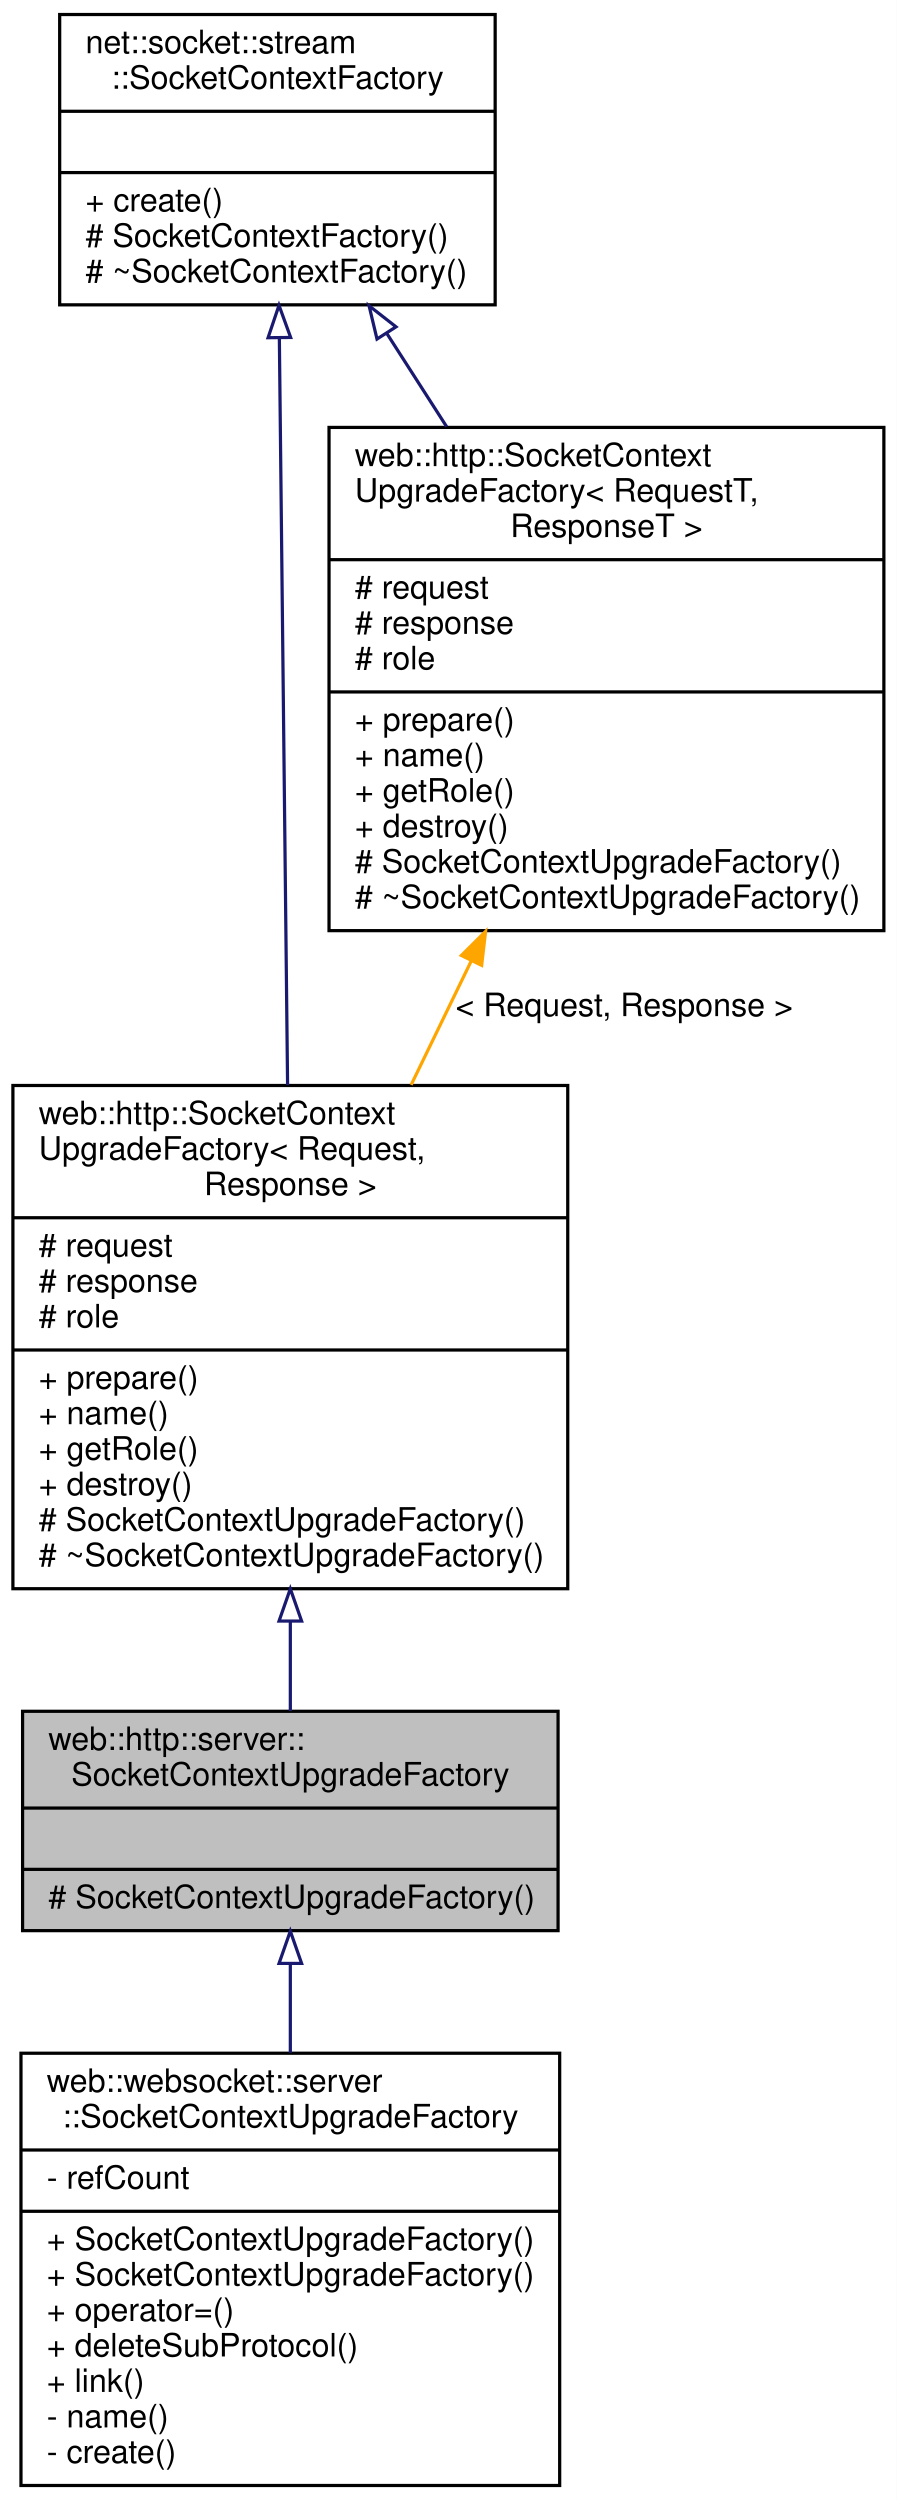
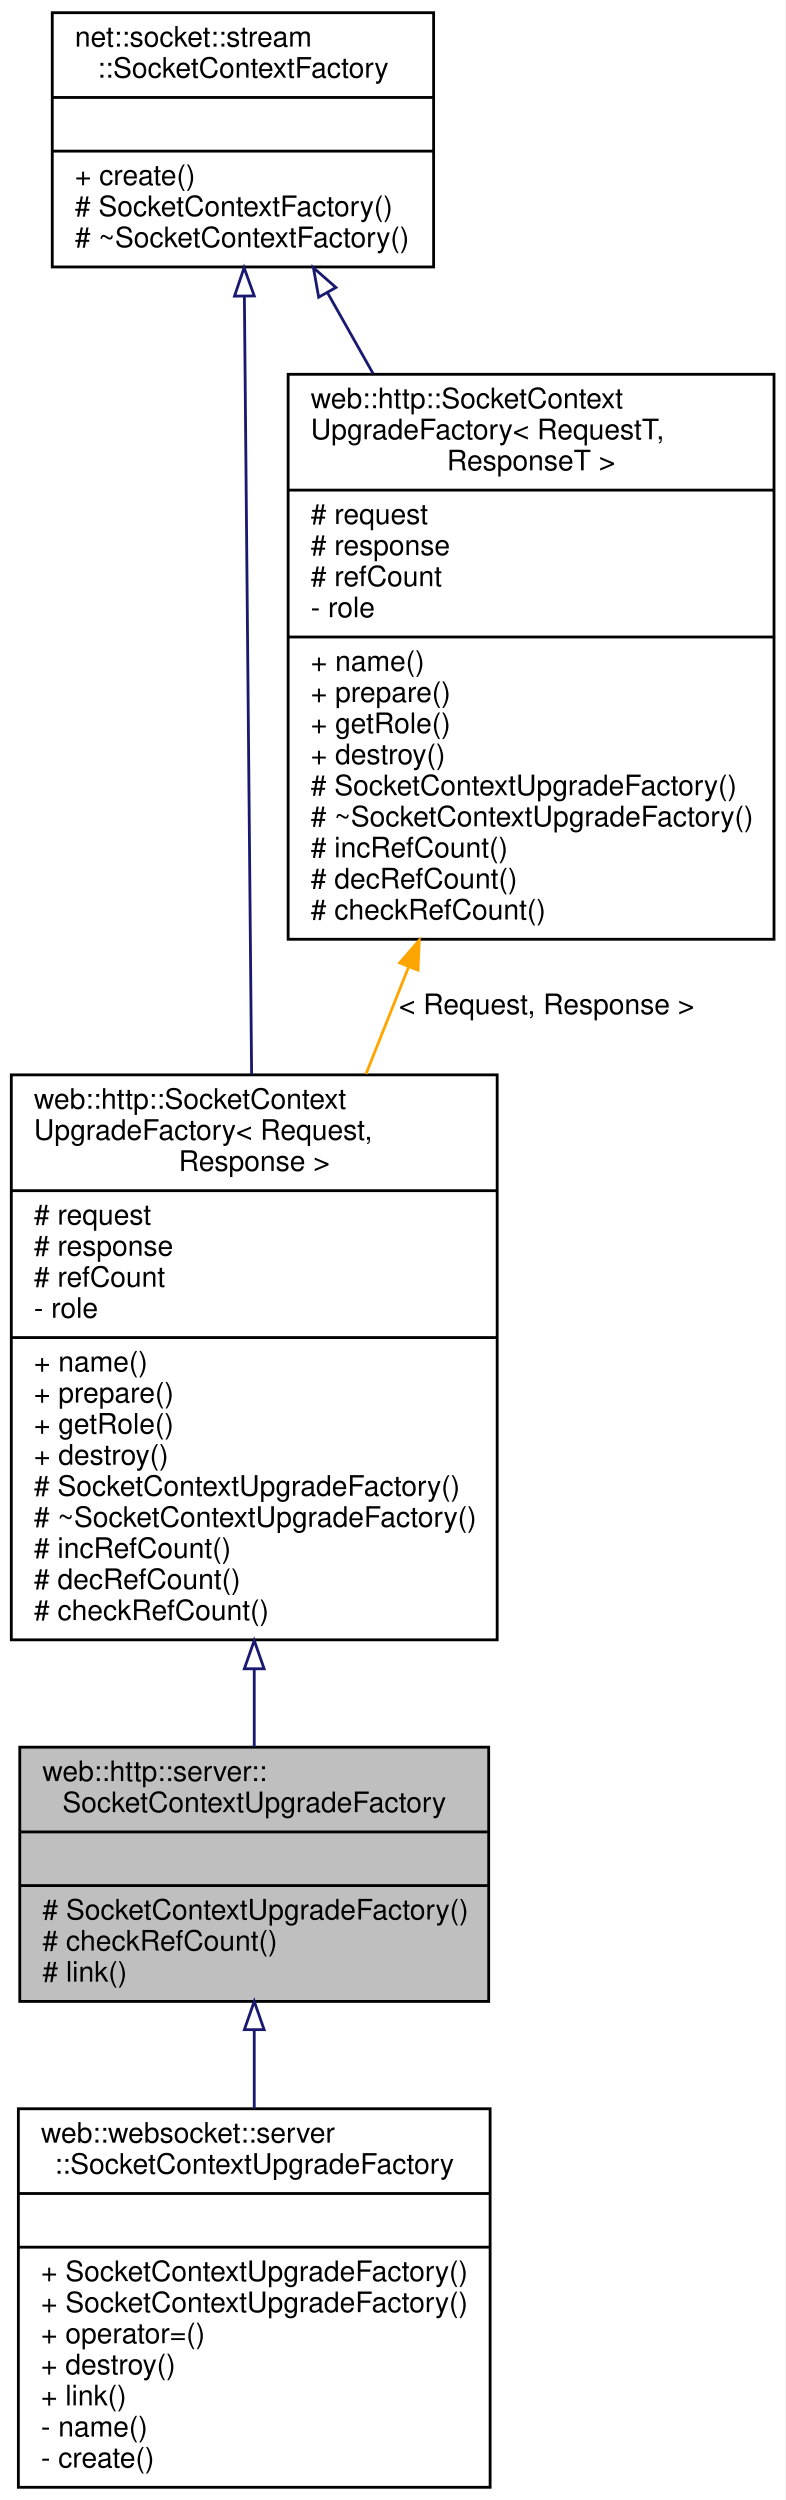
- <svg xmlns="http://www.w3.org/2000/svg" xmlns:xlink="http://www.w3.org/1999/xlink" width="278pt" height="775pt" viewBox="0.00 0.00 278.00 775.00">
-   <g id="graph0" class="graph" transform="scale(1 1) rotate(0) translate(4 771)">
-     <polygon fill="white" stroke="transparent" points="-4,4 -4,-771 274,-771 274,4 -4,4" />
+ <svg xmlns="http://www.w3.org/2000/svg" xmlns:xlink="http://www.w3.org/1999/xlink" width="278pt" height="885pt" viewBox="0.00 0.00 278.00 885.00">
+   <g id="graph0" class="graph" transform="scale(1 1) rotate(0) translate(4 881)">
+     <polygon fill="white" stroke="transparent" points="-4,4 -4,-881 274,-881 274,4 -4,4" />
    <g id="node1" class="node">
      <g id="a_node1">
        <a xlink:title=" ">
-           <polygon fill="#bfbfbf" stroke="black" points="3,-172.5 3,-240.5 169,-240.5 169,-172.5 3,-172.5" />
-           <text text-anchor="start" x="11" y="-228.5" font-family="Helvetica,sans-Serif" font-size="10.00">web::http::server::</text>
-           <text text-anchor="middle" x="86" y="-217.5" font-family="Helvetica,sans-Serif" font-size="10.00">SocketContextUpgradeFactory</text>
-           <polyline fill="none" stroke="black" points="3,-210.5 169,-210.5 " />
-           <text text-anchor="middle" x="86" y="-198.5" font-family="Helvetica,sans-Serif" font-size="10.00"> </text>
-           <polyline fill="none" stroke="black" points="3,-191.5 169,-191.5 " />
-           <text text-anchor="start" x="11" y="-179.5" font-family="Helvetica,sans-Serif" font-size="10.00"># SocketContextUpgradeFactory()</text>
+           <polygon fill="#bfbfbf" stroke="black" points="3,-172.5 3,-262.5 169,-262.5 169,-172.5 3,-172.5" />
+           <text text-anchor="start" x="11" y="-250.5" font-family="Helvetica,sans-Serif" font-size="10.00">web::http::server::</text>
+           <text text-anchor="middle" x="86" y="-239.5" font-family="Helvetica,sans-Serif" font-size="10.00">SocketContextUpgradeFactory</text>
+           <polyline fill="none" stroke="black" points="3,-232.5 169,-232.5 " />
+           <text text-anchor="middle" x="86" y="-220.5" font-family="Helvetica,sans-Serif" font-size="10.00"> </text>
+           <polyline fill="none" stroke="black" points="3,-213.5 169,-213.5 " />
+           <text text-anchor="start" x="11" y="-201.5" font-family="Helvetica,sans-Serif" font-size="10.00"># SocketContextUpgradeFactory()</text>
+           <text text-anchor="start" x="11" y="-190.5" font-family="Helvetica,sans-Serif" font-size="10.00"># checkRefCount()</text>
+           <text text-anchor="start" x="11" y="-179.5" font-family="Helvetica,sans-Serif" font-size="10.00"># link()</text>
        </a>
      </g>
    </g>
    <g id="node5" class="node">
      <g id="a_node5">
        <a xlink:href="classweb_1_1websocket_1_1server_1_1_socket_context_upgrade_factory.html" target="_top" xlink:title=" ">
          <polygon fill="white" stroke="black" points="2.5,-0.5 2.5,-134.5 169.5,-134.5 169.5,-0.5 2.5,-0.5" />
          <text text-anchor="start" x="10.5" y="-122.5" font-family="Helvetica,sans-Serif" font-size="10.00">web::websocket::server</text>
          <text text-anchor="middle" x="86" y="-111.5" font-family="Helvetica,sans-Serif" font-size="10.00">::SocketContextUpgradeFactory</text>
          <polyline fill="none" stroke="black" points="2.5,-104.5 169.5,-104.5 " />
-           <text text-anchor="start" x="10.5" y="-92.5" font-family="Helvetica,sans-Serif" font-size="10.00">- refCount</text>
+           <text text-anchor="middle" x="86" y="-92.5" font-family="Helvetica,sans-Serif" font-size="10.00"> </text>
          <polyline fill="none" stroke="black" points="2.5,-85.5 169.5,-85.5 " />
          <text text-anchor="start" x="10.5" y="-73.5" font-family="Helvetica,sans-Serif" font-size="10.00">+ SocketContextUpgradeFactory()</text>
          <text text-anchor="start" x="10.5" y="-62.5" font-family="Helvetica,sans-Serif" font-size="10.00">+ SocketContextUpgradeFactory()</text>
          <text text-anchor="start" x="10.5" y="-51.5" font-family="Helvetica,sans-Serif" font-size="10.00">+ operator=()</text>
-           <text text-anchor="start" x="10.5" y="-40.5" font-family="Helvetica,sans-Serif" font-size="10.00">+ deleteSubProtocol()</text>
+           <text text-anchor="start" x="10.5" y="-40.5" font-family="Helvetica,sans-Serif" font-size="10.00">+ destroy()</text>
          <text text-anchor="start" x="10.5" y="-29.5" font-family="Helvetica,sans-Serif" font-size="10.00">+ link()</text>
          <text text-anchor="start" x="10.5" y="-18.5" font-family="Helvetica,sans-Serif" font-size="10.00">- name()</text>
          <text text-anchor="start" x="10.5" y="-7.5" font-family="Helvetica,sans-Serif" font-size="10.00">- create()</text>
        </a>
      </g>
    </g>
    <g id="edge5" class="edge">
-       <path fill="none" stroke="midnightblue" d="M86,-162.33C86,-153.52 86,-144.05 86,-134.64" />
-       <polygon fill="none" stroke="midnightblue" points="82.5,-162.34 86,-172.34 89.5,-162.34 82.5,-162.34" />
+       <path fill="none" stroke="midnightblue" d="M86,-162.46C86,-153.38 86,-143.87 86,-134.53" />
+       <polygon fill="none" stroke="midnightblue" points="82.5,-162.5 86,-172.5 89.5,-162.5 82.5,-162.5" />
    </g>
    <g id="node2" class="node">
      <g id="a_node2">
        <a xlink:href="classweb_1_1http_1_1_socket_context_upgrade_factory.html" target="_top" xlink:title=" ">
-           <polygon fill="white" stroke="black" points="0,-278.5 0,-434.5 172,-434.5 172,-278.5 0,-278.5" />
-           <text text-anchor="start" x="8" y="-422.5" font-family="Helvetica,sans-Serif" font-size="10.00">web::http::SocketContext</text>
-           <text text-anchor="start" x="8" y="-411.5" font-family="Helvetica,sans-Serif" font-size="10.00">UpgradeFactory&lt; Request,</text>
-           <text text-anchor="middle" x="86" y="-400.5" font-family="Helvetica,sans-Serif" font-size="10.00"> Response &gt;</text>
-           <polyline fill="none" stroke="black" points="0,-393.5 172,-393.5 " />
-           <text text-anchor="start" x="8" y="-381.5" font-family="Helvetica,sans-Serif" font-size="10.00"># request</text>
-           <text text-anchor="start" x="8" y="-370.5" font-family="Helvetica,sans-Serif" font-size="10.00"># response</text>
-           <text text-anchor="start" x="8" y="-359.5" font-family="Helvetica,sans-Serif" font-size="10.00"># role</text>
-           <polyline fill="none" stroke="black" points="0,-352.5 172,-352.5 " />
-           <text text-anchor="start" x="8" y="-340.5" font-family="Helvetica,sans-Serif" font-size="10.00">+ prepare()</text>
-           <text text-anchor="start" x="8" y="-329.5" font-family="Helvetica,sans-Serif" font-size="10.00">+ name()</text>
-           <text text-anchor="start" x="8" y="-318.5" font-family="Helvetica,sans-Serif" font-size="10.00">+ getRole()</text>
-           <text text-anchor="start" x="8" y="-307.5" font-family="Helvetica,sans-Serif" font-size="10.00">+ destroy()</text>
-           <text text-anchor="start" x="8" y="-296.5" font-family="Helvetica,sans-Serif" font-size="10.00"># SocketContextUpgradeFactory()</text>
-           <text text-anchor="start" x="8" y="-285.5" font-family="Helvetica,sans-Serif" font-size="10.00"># ~SocketContextUpgradeFactory()</text>
+           <polygon fill="white" stroke="black" points="0,-300.5 0,-500.5 172,-500.5 172,-300.5 0,-300.5" />
+           <text text-anchor="start" x="8" y="-488.5" font-family="Helvetica,sans-Serif" font-size="10.00">web::http::SocketContext</text>
+           <text text-anchor="start" x="8" y="-477.5" font-family="Helvetica,sans-Serif" font-size="10.00">UpgradeFactory&lt; Request,</text>
+           <text text-anchor="middle" x="86" y="-466.5" font-family="Helvetica,sans-Serif" font-size="10.00"> Response &gt;</text>
+           <polyline fill="none" stroke="black" points="0,-459.5 172,-459.5 " />
+           <text text-anchor="start" x="8" y="-447.5" font-family="Helvetica,sans-Serif" font-size="10.00"># request</text>
+           <text text-anchor="start" x="8" y="-436.5" font-family="Helvetica,sans-Serif" font-size="10.00"># response</text>
+           <text text-anchor="start" x="8" y="-425.5" font-family="Helvetica,sans-Serif" font-size="10.00"># refCount</text>
+           <text text-anchor="start" x="8" y="-414.5" font-family="Helvetica,sans-Serif" font-size="10.00">- role</text>
+           <polyline fill="none" stroke="black" points="0,-407.5 172,-407.5 " />
+           <text text-anchor="start" x="8" y="-395.5" font-family="Helvetica,sans-Serif" font-size="10.00">+ name()</text>
+           <text text-anchor="start" x="8" y="-384.5" font-family="Helvetica,sans-Serif" font-size="10.00">+ prepare()</text>
+           <text text-anchor="start" x="8" y="-373.5" font-family="Helvetica,sans-Serif" font-size="10.00">+ getRole()</text>
+           <text text-anchor="start" x="8" y="-362.5" font-family="Helvetica,sans-Serif" font-size="10.00">+ destroy()</text>
+           <text text-anchor="start" x="8" y="-351.5" font-family="Helvetica,sans-Serif" font-size="10.00"># SocketContextUpgradeFactory()</text>
+           <text text-anchor="start" x="8" y="-340.5" font-family="Helvetica,sans-Serif" font-size="10.00"># ~SocketContextUpgradeFactory()</text>
+           <text text-anchor="start" x="8" y="-329.5" font-family="Helvetica,sans-Serif" font-size="10.00"># incRefCount()</text>
+           <text text-anchor="start" x="8" y="-318.5" font-family="Helvetica,sans-Serif" font-size="10.00"># decRefCount()</text>
+           <text text-anchor="start" x="8" y="-307.5" font-family="Helvetica,sans-Serif" font-size="10.00"># checkRefCount()</text>
        </a>
      </g>
    </g>
    <g id="edge1" class="edge">
-       <path fill="none" stroke="midnightblue" d="M86,-268.2C86,-258.43 86,-248.98 86,-240.57" />
-       <polygon fill="none" stroke="midnightblue" points="82.5,-268.47 86,-278.47 89.5,-268.47 82.5,-268.47" />
+       <path fill="none" stroke="midnightblue" d="M86,-290.14C86,-280.52 86,-271.19 86,-262.62" />
+       <polygon fill="none" stroke="midnightblue" points="82.5,-290.26 86,-300.26 89.5,-290.26 82.5,-290.26" />
    </g>
    <g id="node3" class="node">
      <g id="a_node3">
        <a xlink:href="classnet_1_1socket_1_1stream_1_1_socket_context_factory.html" target="_top" xlink:title=" ">
-           <polygon fill="white" stroke="black" points="14.5,-676.5 14.5,-766.5 149.5,-766.5 149.5,-676.5 14.5,-676.5" />
-           <text text-anchor="start" x="22.5" y="-754.5" font-family="Helvetica,sans-Serif" font-size="10.00">net::socket::stream</text>
-           <text text-anchor="middle" x="82" y="-743.5" font-family="Helvetica,sans-Serif" font-size="10.00">::SocketContextFactory</text>
-           <polyline fill="none" stroke="black" points="14.5,-736.5 149.5,-736.5 " />
-           <text text-anchor="middle" x="82" y="-724.5" font-family="Helvetica,sans-Serif" font-size="10.00"> </text>
-           <polyline fill="none" stroke="black" points="14.5,-717.5 149.5,-717.5 " />
-           <text text-anchor="start" x="22.5" y="-705.5" font-family="Helvetica,sans-Serif" font-size="10.00">+ create()</text>
-           <text text-anchor="start" x="22.5" y="-694.5" font-family="Helvetica,sans-Serif" font-size="10.00"># SocketContextFactory()</text>
-           <text text-anchor="start" x="22.5" y="-683.5" font-family="Helvetica,sans-Serif" font-size="10.00"># ~SocketContextFactory()</text>
+           <polygon fill="white" stroke="black" points="14.5,-786.5 14.5,-876.5 149.5,-876.5 149.5,-786.5 14.5,-786.5" />
+           <text text-anchor="start" x="22.5" y="-864.5" font-family="Helvetica,sans-Serif" font-size="10.00">net::socket::stream</text>
+           <text text-anchor="middle" x="82" y="-853.5" font-family="Helvetica,sans-Serif" font-size="10.00">::SocketContextFactory</text>
+           <polyline fill="none" stroke="black" points="14.5,-846.5 149.5,-846.5 " />
+           <text text-anchor="middle" x="82" y="-834.5" font-family="Helvetica,sans-Serif" font-size="10.00"> </text>
+           <polyline fill="none" stroke="black" points="14.5,-827.5 149.5,-827.5 " />
+           <text text-anchor="start" x="22.5" y="-815.5" font-family="Helvetica,sans-Serif" font-size="10.00">+ create()</text>
+           <text text-anchor="start" x="22.5" y="-804.5" font-family="Helvetica,sans-Serif" font-size="10.00"># SocketContextFactory()</text>
+           <text text-anchor="start" x="22.5" y="-793.5" font-family="Helvetica,sans-Serif" font-size="10.00"># ~SocketContextFactory()</text>
        </a>
      </g>
    </g>
    <g id="edge2" class="edge">
-       <path fill="none" stroke="midnightblue" d="M82.6,-666.09C83.28,-604.63 84.38,-504.14 85.15,-434.61" />
-       <polygon fill="none" stroke="midnightblue" points="79.1,-666.31 82.49,-676.35 86.1,-666.39 79.1,-666.31" />
+       <path fill="none" stroke="midnightblue" d="M82.51,-775.98C83.15,-706.84 84.28,-586.36 85.07,-500.74" />
+       <polygon fill="none" stroke="midnightblue" points="79.01,-776.17 82.41,-786.21 86.01,-776.24 79.01,-776.17" />
    </g>
    <g id="node4" class="node">
      <g id="a_node4">
        <a xlink:href="classweb_1_1http_1_1_socket_context_upgrade_factory.html" target="_top" xlink:title=" ">
-           <polygon fill="white" stroke="black" points="98,-482.5 98,-638.5 270,-638.5 270,-482.5 98,-482.5" />
-           <text text-anchor="start" x="106" y="-626.5" font-family="Helvetica,sans-Serif" font-size="10.00">web::http::SocketContext</text>
-           <text text-anchor="start" x="106" y="-615.5" font-family="Helvetica,sans-Serif" font-size="10.00">UpgradeFactory&lt; RequestT,</text>
-           <text text-anchor="middle" x="184" y="-604.5" font-family="Helvetica,sans-Serif" font-size="10.00"> ResponseT &gt;</text>
-           <polyline fill="none" stroke="black" points="98,-597.5 270,-597.5 " />
-           <text text-anchor="start" x="106" y="-585.5" font-family="Helvetica,sans-Serif" font-size="10.00"># request</text>
-           <text text-anchor="start" x="106" y="-574.5" font-family="Helvetica,sans-Serif" font-size="10.00"># response</text>
-           <text text-anchor="start" x="106" y="-563.5" font-family="Helvetica,sans-Serif" font-size="10.00"># role</text>
-           <polyline fill="none" stroke="black" points="98,-556.5 270,-556.5 " />
-           <text text-anchor="start" x="106" y="-544.5" font-family="Helvetica,sans-Serif" font-size="10.00">+ prepare()</text>
-           <text text-anchor="start" x="106" y="-533.5" font-family="Helvetica,sans-Serif" font-size="10.00">+ name()</text>
-           <text text-anchor="start" x="106" y="-522.5" font-family="Helvetica,sans-Serif" font-size="10.00">+ getRole()</text>
-           <text text-anchor="start" x="106" y="-511.5" font-family="Helvetica,sans-Serif" font-size="10.00">+ destroy()</text>
-           <text text-anchor="start" x="106" y="-500.5" font-family="Helvetica,sans-Serif" font-size="10.00"># SocketContextUpgradeFactory()</text>
-           <text text-anchor="start" x="106" y="-489.5" font-family="Helvetica,sans-Serif" font-size="10.00"># ~SocketContextUpgradeFactory()</text>
+           <polygon fill="white" stroke="black" points="98,-548.5 98,-748.5 270,-748.5 270,-548.5 98,-548.5" />
+           <text text-anchor="start" x="106" y="-736.5" font-family="Helvetica,sans-Serif" font-size="10.00">web::http::SocketContext</text>
+           <text text-anchor="start" x="106" y="-725.5" font-family="Helvetica,sans-Serif" font-size="10.00">UpgradeFactory&lt; RequestT,</text>
+           <text text-anchor="middle" x="184" y="-714.5" font-family="Helvetica,sans-Serif" font-size="10.00"> ResponseT &gt;</text>
+           <polyline fill="none" stroke="black" points="98,-707.5 270,-707.5 " />
+           <text text-anchor="start" x="106" y="-695.5" font-family="Helvetica,sans-Serif" font-size="10.00"># request</text>
+           <text text-anchor="start" x="106" y="-684.5" font-family="Helvetica,sans-Serif" font-size="10.00"># response</text>
+           <text text-anchor="start" x="106" y="-673.5" font-family="Helvetica,sans-Serif" font-size="10.00"># refCount</text>
+           <text text-anchor="start" x="106" y="-662.5" font-family="Helvetica,sans-Serif" font-size="10.00">- role</text>
+           <polyline fill="none" stroke="black" points="98,-655.5 270,-655.5 " />
+           <text text-anchor="start" x="106" y="-643.5" font-family="Helvetica,sans-Serif" font-size="10.00">+ name()</text>
+           <text text-anchor="start" x="106" y="-632.5" font-family="Helvetica,sans-Serif" font-size="10.00">+ prepare()</text>
+           <text text-anchor="start" x="106" y="-621.5" font-family="Helvetica,sans-Serif" font-size="10.00">+ getRole()</text>
+           <text text-anchor="start" x="106" y="-610.5" font-family="Helvetica,sans-Serif" font-size="10.00">+ destroy()</text>
+           <text text-anchor="start" x="106" y="-599.5" font-family="Helvetica,sans-Serif" font-size="10.00"># SocketContextUpgradeFactory()</text>
+           <text text-anchor="start" x="106" y="-588.5" font-family="Helvetica,sans-Serif" font-size="10.00"># ~SocketContextUpgradeFactory()</text>
+           <text text-anchor="start" x="106" y="-577.5" font-family="Helvetica,sans-Serif" font-size="10.00"># incRefCount()</text>
+           <text text-anchor="start" x="106" y="-566.5" font-family="Helvetica,sans-Serif" font-size="10.00"># decRefCount()</text>
+           <text text-anchor="start" x="106" y="-555.5" font-family="Helvetica,sans-Serif" font-size="10.00"># checkRefCount()</text>
        </a>
      </g>
    </g>
    <g id="edge4" class="edge">
-       <path fill="none" stroke="midnightblue" d="M115.98,-667.53C121.92,-658.28 128.2,-648.49 134.45,-638.74" />
-       <polygon fill="none" stroke="midnightblue" points="112.87,-665.9 110.41,-676.21 118.76,-669.68 112.87,-665.9" />
+       <path fill="none" stroke="midnightblue" d="M111.95,-777.35C117.08,-768.26 122.54,-758.55 128.09,-748.71" />
+       <polygon fill="none" stroke="midnightblue" points="108.81,-775.79 106.95,-786.22 114.91,-779.23 108.81,-775.79" />
    </g>
    <g id="edge3" class="edge">
-       <path fill="none" stroke="orange" d="M142.06,-473.05C135.87,-460.3 129.54,-447.24 123.45,-434.69" />
-       <polygon fill="orange" stroke="orange" points="139.02,-474.8 146.53,-482.27 145.31,-471.74 139.02,-474.8" />
-       <text text-anchor="middle" x="189.5" y="-456" font-family="Helvetica,sans-Serif" font-size="10.00"> &lt; Request, Response &gt;</text>
+       <path fill="none" stroke="orange" d="M140.61,-538.59C135.61,-526.02 130.52,-513.25 125.57,-500.82" />
+       <polygon fill="orange" stroke="orange" points="137.47,-540.16 144.42,-548.15 143.97,-537.57 137.47,-540.16" />
+       <text text-anchor="middle" x="189.5" y="-522" font-family="Helvetica,sans-Serif" font-size="10.00"> &lt; Request, Response &gt;</text>
    </g>
  </g>
</svg>
